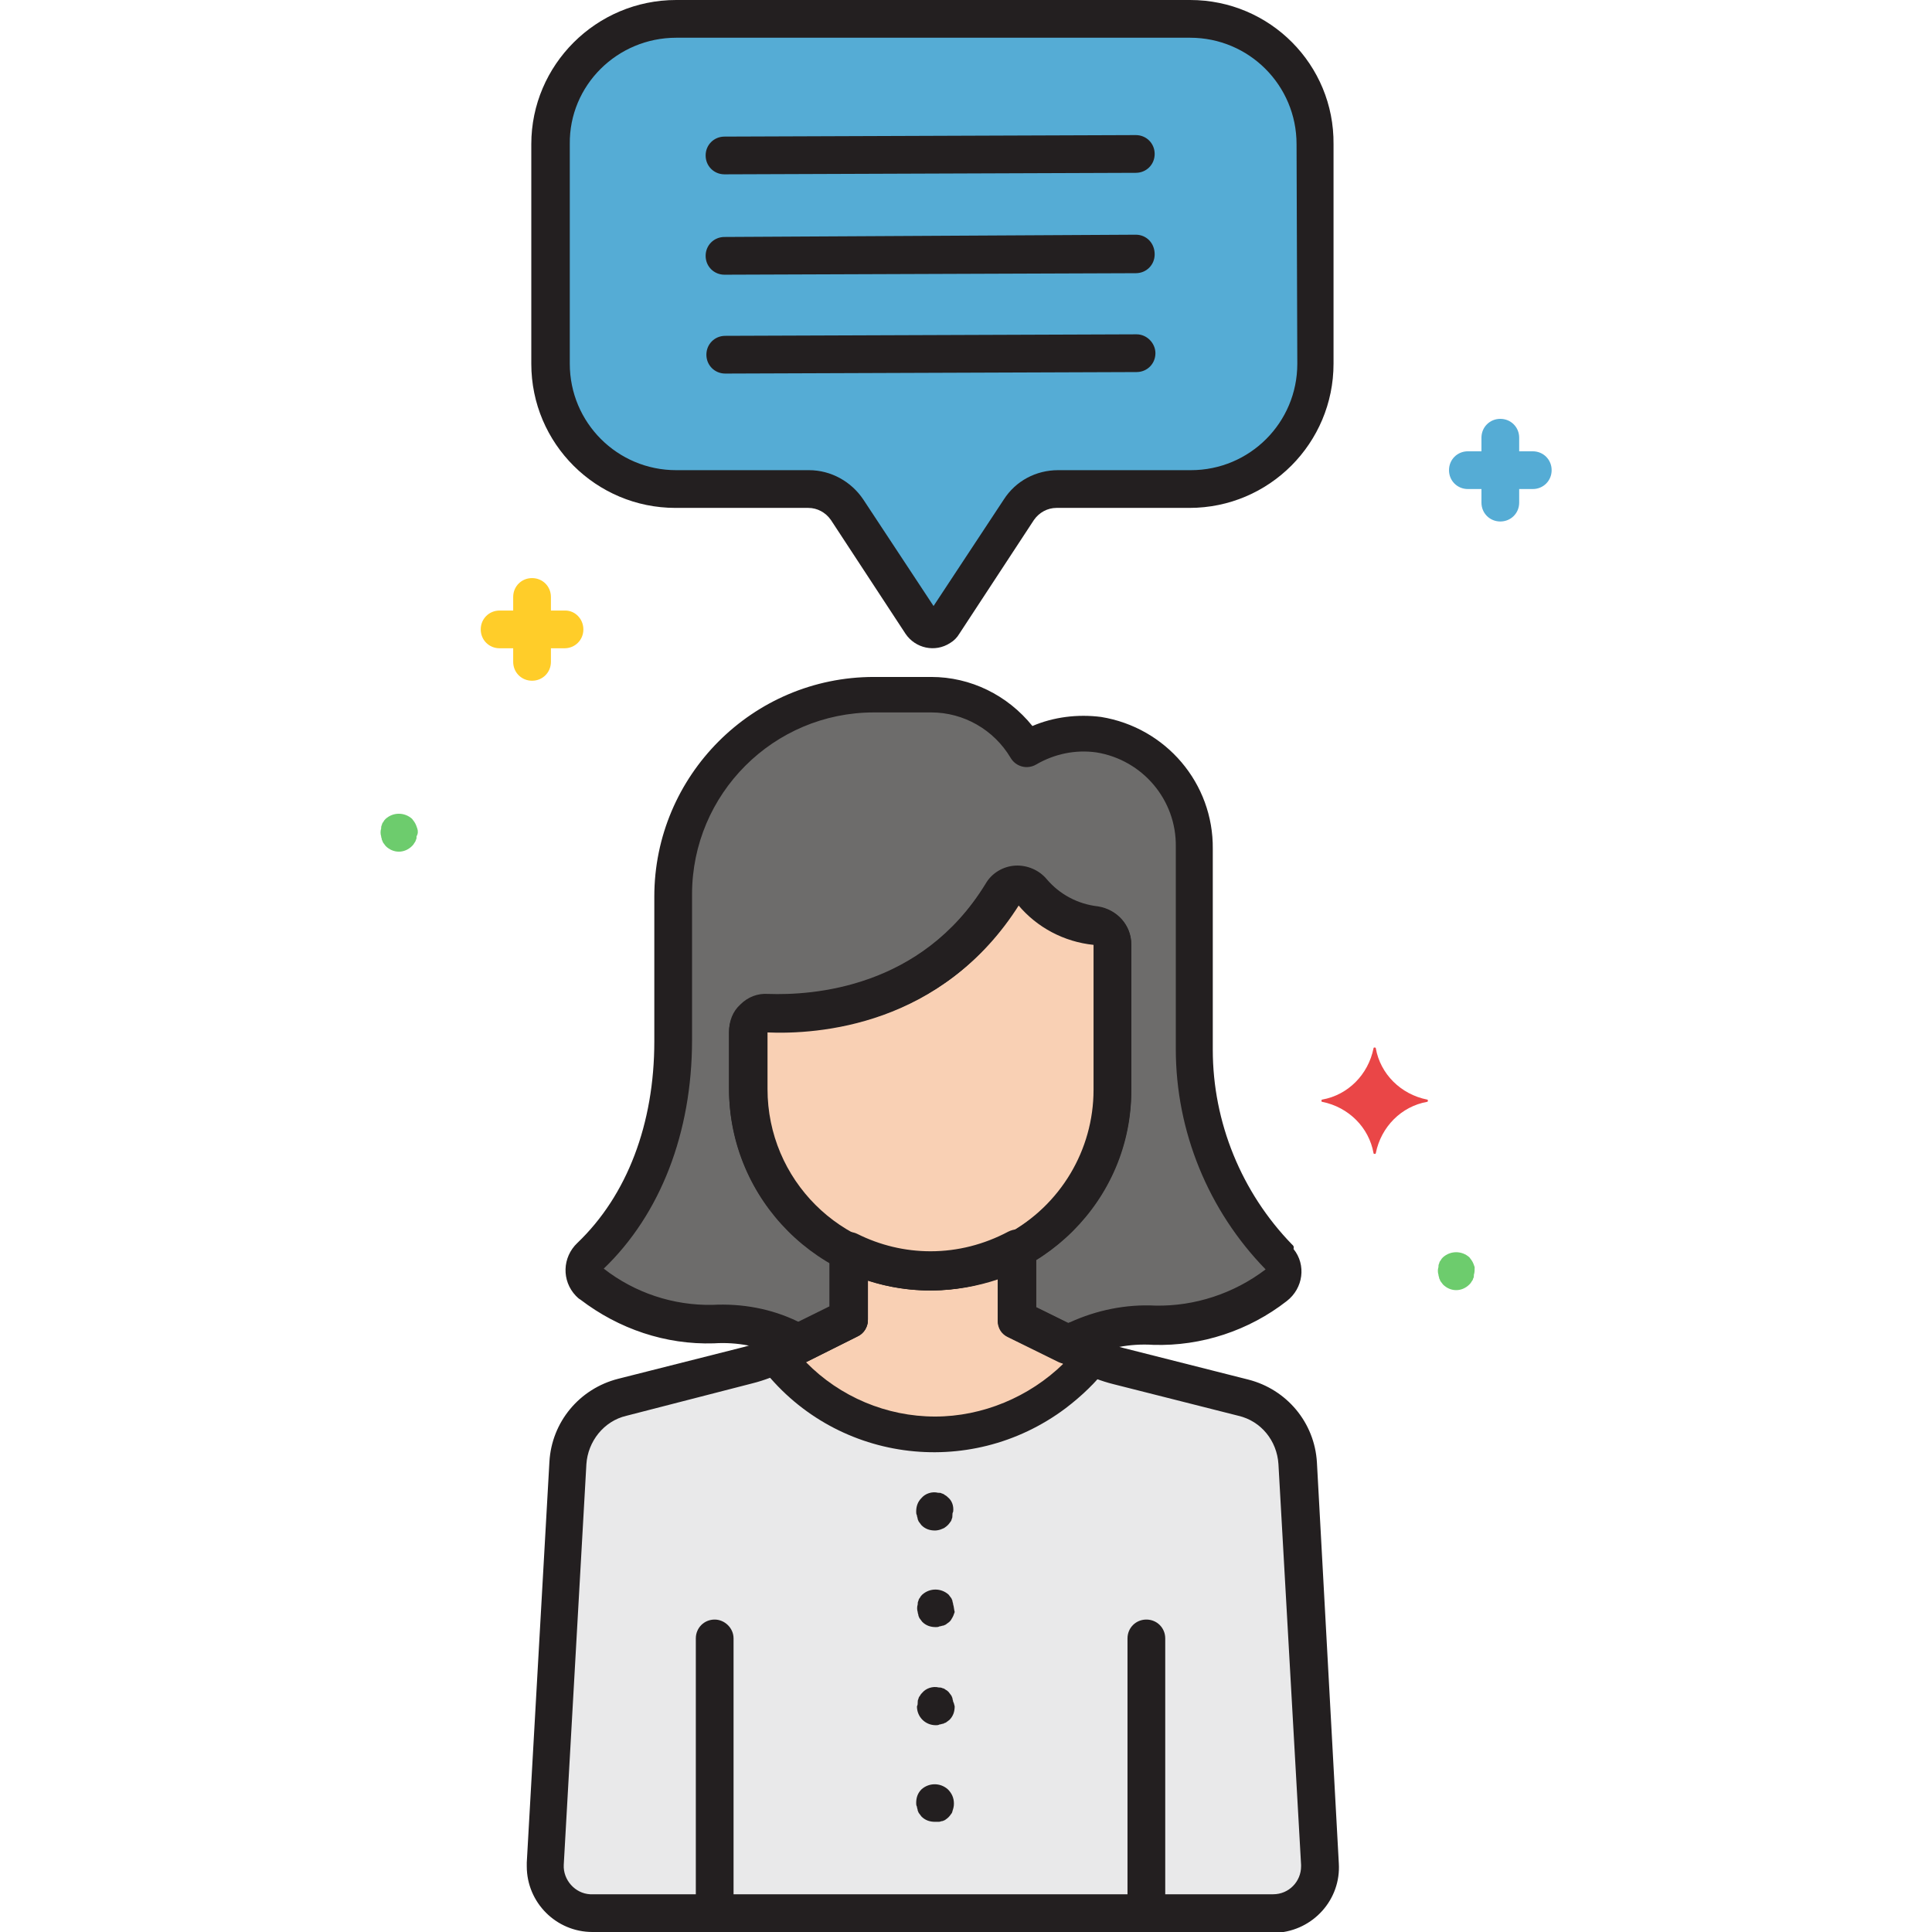
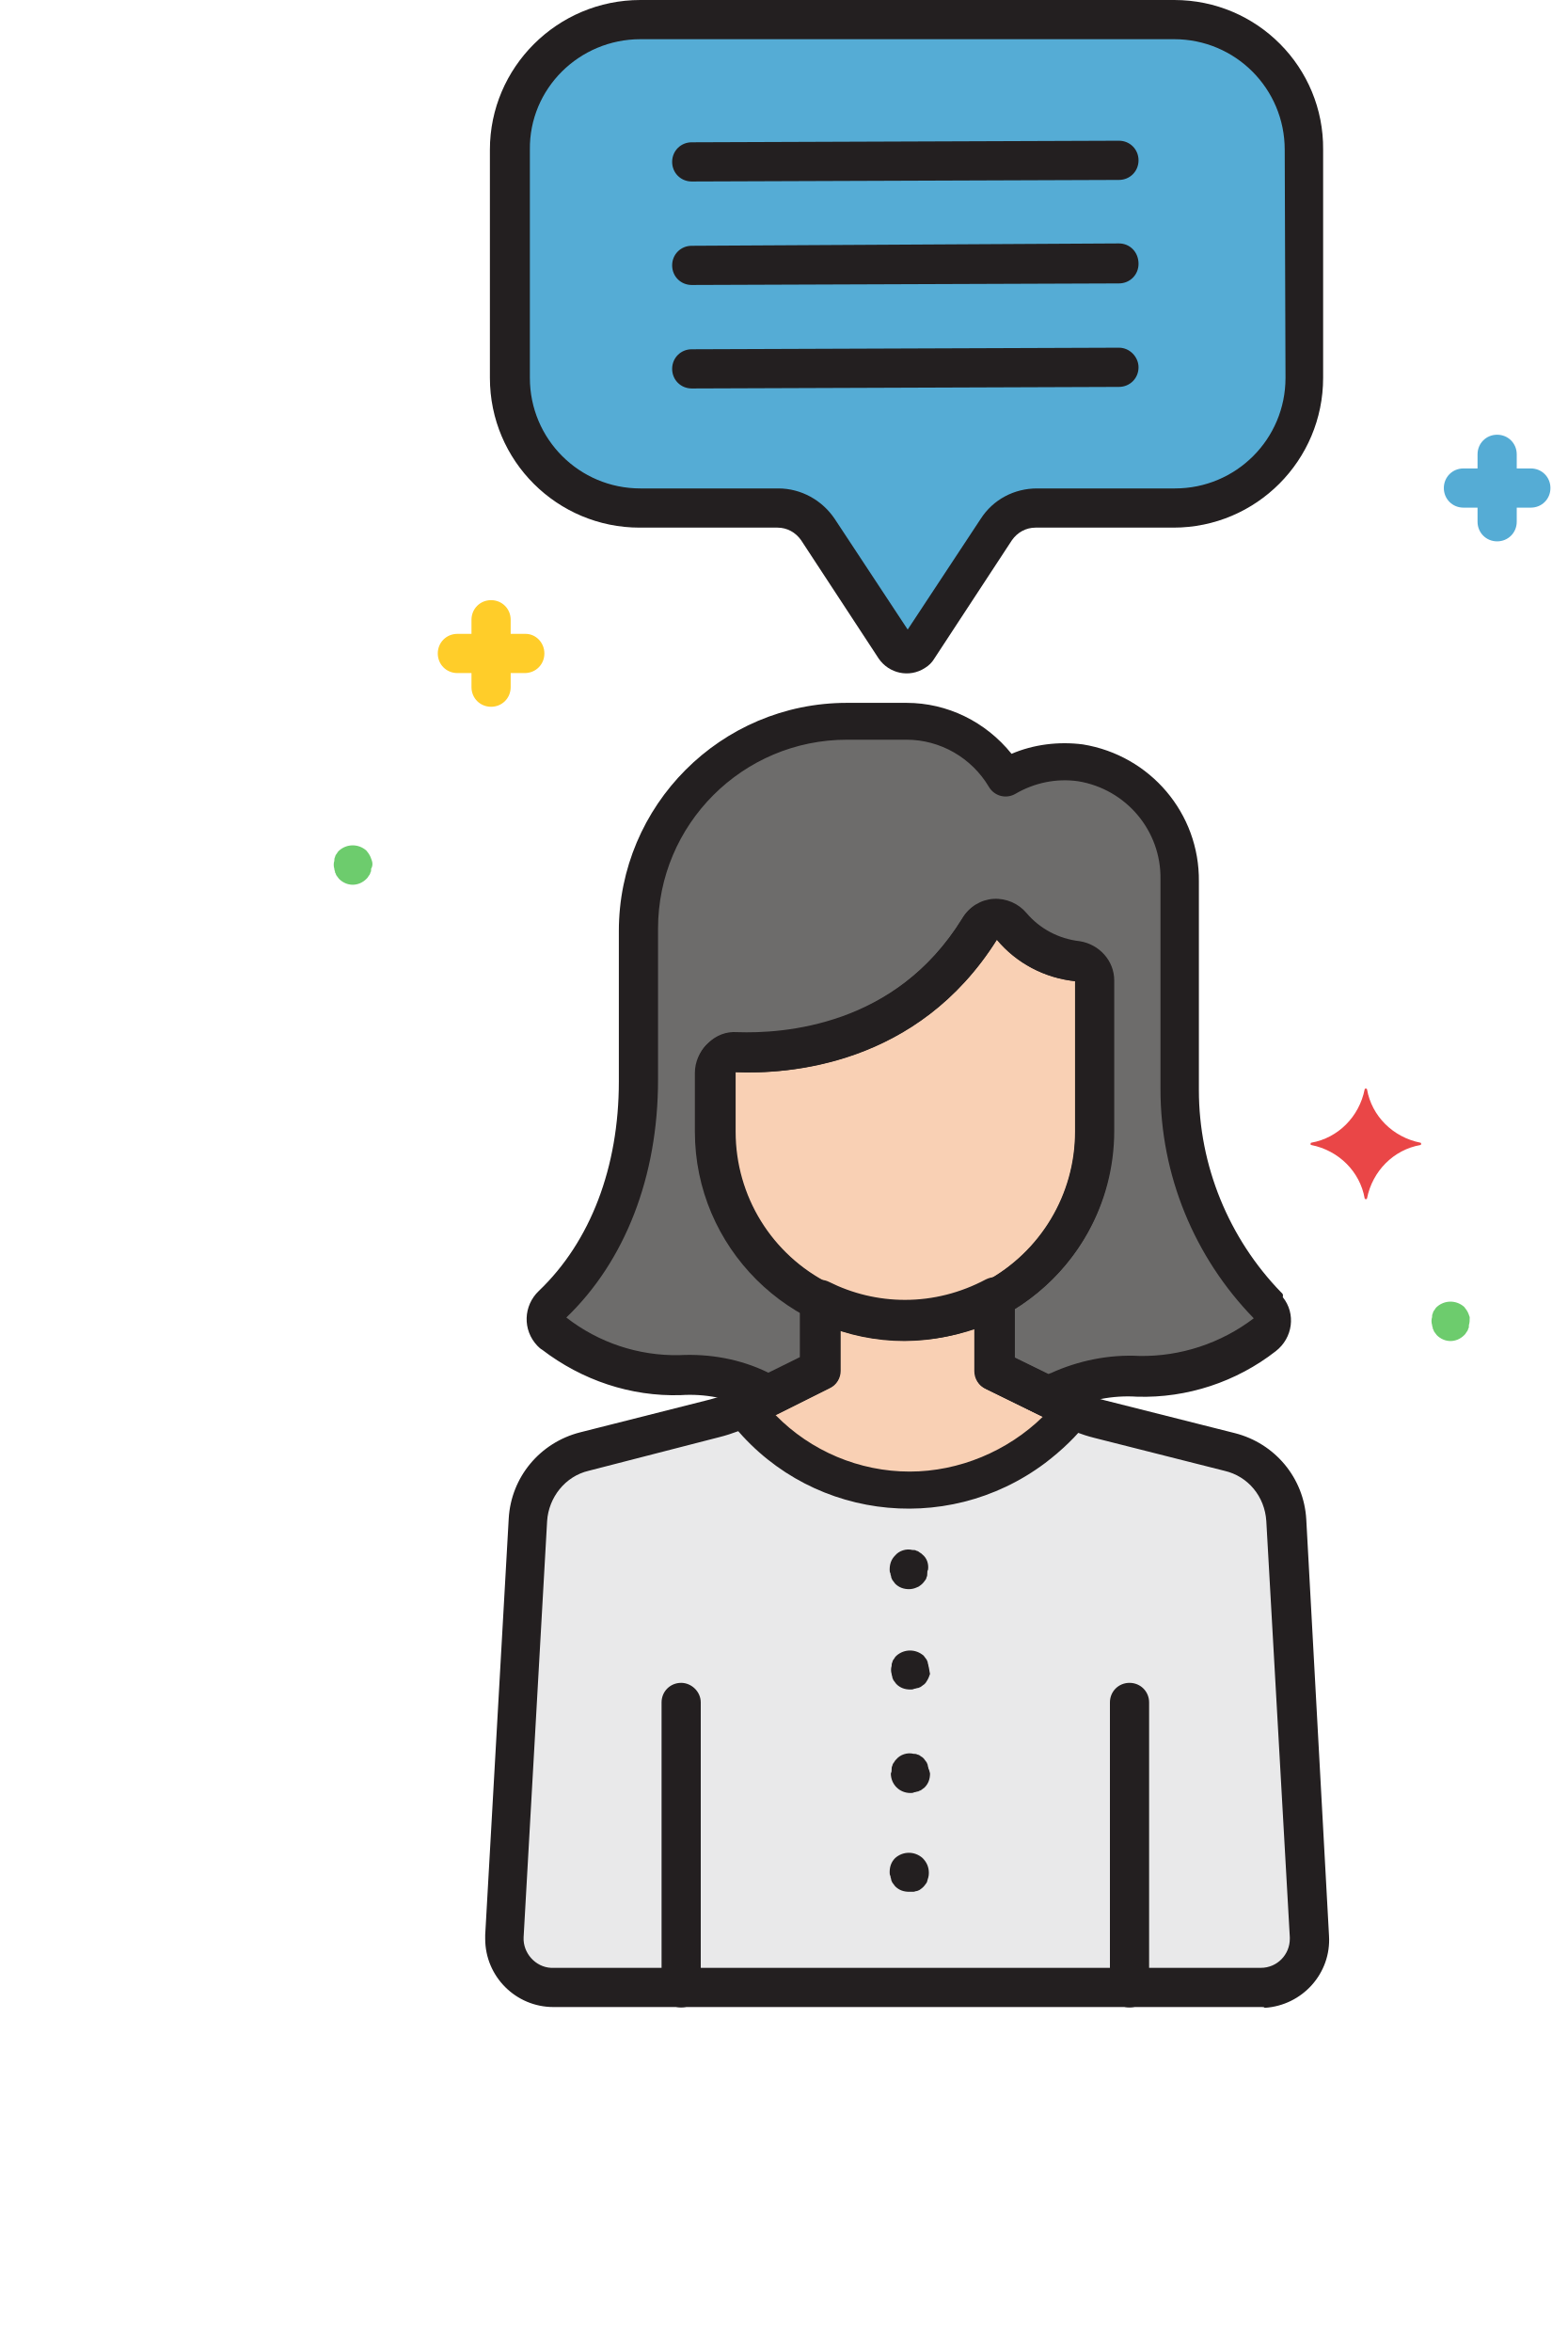
- <svg xmlns="http://www.w3.org/2000/svg" version="1.1" id="Layer_1" x="0px" y="0px" viewBox="0 0 256 256" style="enable-background:new 0 0 256 256;" xml:space="preserve" width="512" height="512">
-   <style type="text/css">
- 	.st0{fill:#F9D0B4;}
- 	.st1{fill:#E9E9EA;}
- 	.st2{fill:#6D6C6B;}
- 	.st3{fill:#55ACD5;}
- 	.st4{fill:#FFCD29;}
- 	.st5{fill:#6DCC6D;}
- 	.st6{fill:#EA4647;}
- 	.st7{fill:#231F20;}
- </style>
-   <g id="Layer_34">
-     <path class="st0" d="M145.3,122.6c-3.3-0.4-6.3-1.9-8.4-4.4c-0.9-1.1-2.5-1.2-3.6-0.3c-0.2,0.2-0.4,0.4-0.5,0.6   c-9.2,15-24.8,16-31,15.8c-1.4-0.1-2.6,1-2.6,2.4c0,0,0,0.1,0,0.1v7.5c0,13.3,10.8,24.1,24.2,24.2l0,0c13.3,0,24.1-10.8,24.2-24.2   v-19.2C147.5,123.8,146.5,122.8,145.3,122.6z" />
-     <path class="st1" d="M175,246.9l-3-53.1c-0.2-4.2-3.1-7.7-7.2-8.7l-16.6-4.2c-1.4-0.4-2.8-0.9-4.1-1.5l-9.3-4.6v-9.3   c-6.9,3.8-15.2,3.9-22.3,0.4v8.9l-9.3,4.6c-1.3,0.6-2.7,1.1-4.1,1.5l-16.6,4.2c-4.1,1-7,4.6-7.2,8.7l-3,53.1   c-0.2,3.4,2.4,6.4,5.9,6.6c0.1,0,0.2,0,0.4,0h90.3c3.4,0,6.2-2.8,6.2-6.2C175,247.2,175,247.1,175,246.9z" />
-     <path class="st0" d="M134.8,174.8v-9.3c-6.9,3.8-15.2,3.9-22.3,0.4v8.9l-9.7,4.8c8.8,11.7,25.3,14,37,5.2c1.9-1.4,3.6-3.1,5.1-5.1   L134.8,174.8z" />
-     <path class="st2" d="M169.4,166.6L169.4,166.6c-7.1-7.4-11.1-17.3-11.2-27.6v-26.6c0.1-7.5-5.3-13.8-12.7-15   c-3.3-0.5-6.7,0.2-9.6,2c-2.7-4.5-7.5-7.2-12.6-7.2h-7.6c-14.7,0-26.6,11.9-26.6,26.6V138c0,10.5-3.3,21.2-10.9,28.5   c-1,0.9-1,2.5-0.1,3.5c0.1,0.1,0.2,0.2,0.3,0.3c4.6,3.6,10.3,5.4,16.1,5.3c3.5-0.2,7,0.5,10.1,2l0.2,0.1c0.4,0.2,0.7,0.3,1.1,0.5   l6.6-3.3v-8.9c-8.2-4.1-13.4-12.5-13.4-21.6v-7.5c0-1.4,1.1-2.5,2.5-2.5c0,0,0.1,0,0.1,0c6.2,0.3,21.8-0.7,31-15.8   c0.7-1.2,2.3-1.6,3.5-0.8c0.2,0.1,0.4,0.3,0.6,0.5c2.1,2.5,5.1,4.1,8.4,4.4c1.3,0.2,2.2,1.2,2.2,2.5v19.2c0,8.9-4.9,17-12.7,21.3   v9.3l6.7,3.3c0.5-0.2,0.9-0.4,1.4-0.6c3.1-1.5,6.6-2.2,10.1-2c5.8,0.1,11.5-1.7,16.1-5.3c1.1-0.8,1.3-2.4,0.5-3.4   C169.5,166.7,169.5,166.6,169.4,166.6z" />
-     <path class="st3" d="M157.7,2.5H89.6C80.4,2.5,73,10,72.9,19.1v29.1c0,9.2,7.5,16.6,16.6,16.6h17.6c2,0,4,1,5.1,2.7l9.9,15.1   c0.5,0.8,1.6,1,2.4,0.5c0.2-0.1,0.4-0.3,0.5-0.5l9.9-15.1c1.1-1.7,3-2.7,5.1-2.7h17.6c9.2,0,16.6-7.5,16.6-16.6V19.1   C174.3,10,166.9,2.5,157.7,2.5z" />
-     <path class="st3" d="M203.1,59.8h-1.8V58c0-1.4-1.1-2.5-2.5-2.5s-2.5,1.1-2.5,2.5v1.8h-1.8c-1.4,0-2.5,1.1-2.5,2.5   c0,1.4,1.1,2.5,2.5,2.5h1.8v1.8c0,1.4,1.1,2.5,2.5,2.5s2.5-1.1,2.5-2.5v-1.8h1.8c1.4,0,2.5-1.1,2.5-2.5S204.5,59.8,203.1,59.8z" />
-     <path class="st4" d="M74.9,80.9H73v-1.8c0-1.4-1.1-2.5-2.5-2.5S68,77.7,68,79.1v1.8h-1.8c-1.4,0-2.5,1.1-2.5,2.5s1.1,2.5,2.5,2.5   H68v1.8c0,1.4,1.1,2.5,2.5,2.5s2.5-1.1,2.5-2.5v-1.8h1.8c1.4,0,2.5-1.1,2.5-2.5S76.2,80.9,74.9,80.9z" />
-     <path class="st5" d="M195.4,167.9c-0.1-0.3-0.2-0.6-0.4-0.9c-0.1-0.1-0.2-0.3-0.3-0.4c-1-0.9-2.5-0.9-3.5,0   c-0.1,0.1-0.2,0.2-0.3,0.4c-0.1,0.1-0.2,0.3-0.2,0.4c-0.1,0.2-0.1,0.3-0.1,0.5c-0.1,0.3-0.1,0.7,0,1c0,0.2,0.1,0.3,0.1,0.5   c0.1,0.1,0.1,0.3,0.2,0.4c0.1,0.1,0.2,0.3,0.3,0.4c1,1,2.5,1,3.5,0c0,0,0,0,0,0c0.1-0.1,0.2-0.2,0.3-0.4c0.1-0.1,0.2-0.3,0.2-0.4   c0.1-0.1,0.1-0.3,0.1-0.5C195.4,168.6,195.4,168.3,195.4,167.9z" />
-     <path class="st5" d="M55.3,109.8c-0.1-0.3-0.2-0.6-0.4-0.9c-0.1-0.1-0.2-0.3-0.3-0.4c-1-0.9-2.5-0.9-3.5,0   c-0.1,0.1-0.2,0.2-0.3,0.4c-0.1,0.1-0.2,0.3-0.2,0.4c-0.1,0.2-0.1,0.3-0.1,0.5c-0.1,0.3-0.1,0.7,0,1c0,0.2,0.1,0.3,0.1,0.5   c0.1,0.1,0.1,0.3,0.2,0.4c0.1,0.1,0.2,0.3,0.3,0.4c1,1,2.5,1,3.5,0c0,0,0,0,0,0c0.1-0.1,0.2-0.2,0.3-0.4c0.1-0.1,0.2-0.3,0.2-0.4   c0.1-0.1,0.1-0.3,0.1-0.5C55.4,110.5,55.4,110.1,55.3,109.8z" />
-     <path class="st6" d="M189.1,145.7c-3.5-0.7-6.2-3.4-6.8-6.8c0-0.1-0.1-0.1-0.2-0.1c-0.1,0-0.1,0.1-0.1,0.1   c-0.7,3.5-3.4,6.2-6.8,6.8c-0.1,0-0.1,0.1-0.1,0.2c0,0.1,0.1,0.1,0.1,0.1c3.5,0.7,6.2,3.4,6.8,6.8c0,0.1,0.1,0.1,0.2,0.1   c0.1,0,0.1-0.1,0.1-0.1c0.7-3.5,3.4-6.2,6.8-6.8c0.1,0,0.1-0.1,0.1-0.2C189.2,145.8,189.2,145.7,189.1,145.7z" />
-     <path class="st7" d="M125.6,198.4c-0.1-0.1-0.2-0.2-0.4-0.3c-0.1-0.1-0.3-0.2-0.4-0.2c-0.1-0.1-0.3-0.1-0.5-0.1   c-0.8-0.2-1.7,0.1-2.2,0.7c-0.5,0.5-0.7,1.1-0.7,1.8c0,0.2,0,0.3,0.1,0.5c0,0.2,0.1,0.3,0.1,0.5c0.1,0.2,0.1,0.3,0.2,0.4   c0.1,0.1,0.2,0.3,0.3,0.4c0.5,0.5,1.1,0.7,1.8,0.7c0.3,0,0.7-0.1,0.9-0.2c0.2-0.1,0.3-0.1,0.4-0.2c0.3-0.2,0.5-0.4,0.7-0.7   c0.1-0.1,0.2-0.3,0.2-0.4c0.1-0.2,0.1-0.3,0.1-0.5c0-0.2,0-0.3,0.1-0.5C126.4,199.5,126.1,198.8,125.6,198.4z" />
-     <path class="st7" d="M126.3,212.6c0-0.2-0.1-0.3-0.1-0.5c-0.1-0.2-0.1-0.3-0.2-0.4c-0.1-0.1-0.2-0.3-0.3-0.4c-1-0.9-2.5-0.9-3.5,0   c-0.1,0.1-0.2,0.2-0.3,0.4c-0.1,0.1-0.2,0.3-0.2,0.4c-0.1,0.2-0.1,0.3-0.1,0.5c-0.1,0.3-0.1,0.7,0,1c0,0.2,0.1,0.3,0.1,0.5   c0.1,0.2,0.1,0.3,0.2,0.4c0.1,0.1,0.2,0.3,0.3,0.4c0.5,0.5,1.1,0.7,1.8,0.7c0.2,0,0.3,0,0.5-0.1c0.2,0,0.3-0.1,0.5-0.1   c0.2-0.1,0.3-0.1,0.4-0.2c0.1-0.1,0.3-0.2,0.4-0.3c0.1-0.1,0.2-0.2,0.3-0.4c0.2-0.3,0.3-0.6,0.4-0.9   C126.4,213.2,126.4,212.9,126.3,212.6L126.3,212.6z" />
-     <path class="st7" d="M126.3,225.5c0-0.2-0.1-0.3-0.1-0.5c-0.1-0.2-0.1-0.3-0.2-0.4c-0.1-0.1-0.2-0.3-0.3-0.4   c-0.1-0.1-0.2-0.2-0.4-0.3c-0.1-0.1-0.3-0.2-0.4-0.2c-0.2-0.1-0.3-0.1-0.5-0.1c-0.8-0.2-1.7,0.1-2.2,0.7c-0.1,0.1-0.2,0.2-0.3,0.4   c-0.1,0.1-0.2,0.3-0.2,0.4c-0.1,0.2-0.1,0.3-0.1,0.5c0,0.2,0,0.3-0.1,0.5c0,1.4,1.1,2.5,2.5,2.5c0.2,0,0.3,0,0.5-0.1   c0.2,0,0.3-0.1,0.5-0.1c0.1-0.1,0.3-0.1,0.4-0.2c0.1-0.1,0.3-0.2,0.4-0.3c0.5-0.5,0.7-1.1,0.7-1.8   C126.4,225.8,126.4,225.6,126.3,225.5z" />
-     <path class="st7" d="M125.6,237.1c-1-0.9-2.5-0.9-3.5,0c-0.5,0.5-0.7,1.1-0.7,1.8c0,0.2,0,0.3,0.1,0.5c0,0.2,0.1,0.3,0.1,0.5   c0.1,0.2,0.1,0.3,0.2,0.4c0.1,0.1,0.2,0.3,0.3,0.4c0.5,0.5,1.1,0.7,1.8,0.7c0.2,0,0.3,0,0.5,0c0.2,0,0.3-0.1,0.5-0.1   c0.2-0.1,0.3-0.1,0.4-0.2c0.3-0.2,0.5-0.4,0.7-0.7c0.1-0.1,0.2-0.3,0.2-0.4c0.1-0.3,0.2-0.6,0.2-1   C126.4,238.2,126.1,237.6,125.6,237.1z" />
-     <path class="st7" d="M123.3,171c-14.7,0-26.7-12-26.7-26.7v-7.5c0-1.4,0.6-2.7,1.5-3.6c1-1,2.3-1.5,3.7-1.4   c5.8,0.2,20.2-0.7,28.8-14.6c0.8-1.4,2.3-2.3,3.9-2.4c1.6-0.1,3.2,0.5,4.2,1.8c1.7,2,4.2,3.3,6.8,3.6c2.5,0.3,4.4,2.4,4.4,5v19.2   C150,159,138,170.9,123.3,171z M101.7,136.7l0,7.6c0,12,9.7,21.7,21.7,21.7c12,0,21.7-9.7,21.7-21.7v-19.2c-3.9-0.4-7.5-2.3-10-5.3   C125,135.9,108.3,137,101.7,136.7z" />
-     <path class="st7" d="M151.9,256c-1.4,0-2.5-1.1-2.5-2.5v-36.4c0-1.4,1.1-2.5,2.5-2.5s2.5,1.1,2.5,2.5v36.4   C154.4,254.9,153.3,256,151.9,256z" />
-     <path class="st7" d="M94.7,214.6c-1.4,0-2.5,1.1-2.5,2.5v36.4c0,1.4,1.1,2.5,2.5,2.5s2.5-1.1,2.5-2.5v-36.4   C97.2,215.7,96,214.6,94.7,214.6z" />
-     <path class="st7" d="M168.8,256H78.5c-4.8,0-8.7-3.9-8.7-8.7c0-0.2,0-0.3,0-0.5l3-53.1c0.3-5.3,4-9.7,9.1-11l16.6-4.2   c1.2-0.3,2.4-0.8,3.6-1.3l7.9-3.9v-7.4c0-1.4,1.1-2.5,2.5-2.5c0.4,0,0.8,0.1,1.1,0.3c3,1.5,6.3,2.3,9.7,2.3c3.6,0,7.1-0.9,10.3-2.6   c1.2-0.7,2.7-0.2,3.4,1c0.2,0.4,0.3,0.8,0.3,1.2v7.8l7.9,3.9c1.2,0.6,2.4,1,3.6,1.3l16.6,4.2c5.1,1.3,8.8,5.7,9.1,11l2.9,53.1l0,0   c0.3,4.8-3.4,8.9-8.2,9.2C169.1,256,169,256,168.8,256z M115,169.6v5.2c0,1-0.5,1.8-1.4,2.2l-9.3,4.6c-1.5,0.7-3,1.3-4.6,1.7   L83,187.6c-3,0.7-5.1,3.4-5.3,6.4l-3,53.1c-0.1,2,1.5,3.8,3.5,3.9c0.1,0,0.1,0,0.2,0h90.3c2.1,0,3.7-1.7,3.7-3.7c0-0.1,0-0.1,0-0.2   l-3-53.1c-0.2-3.1-2.3-5.7-5.3-6.4l-16.6-4.2c-1.6-0.4-3.1-1-4.6-1.7l-9.3-4.6c-0.9-0.4-1.4-1.3-1.4-2.2v-5.5   C126.7,171.4,120.6,171.5,115,169.6L115,169.6z" />
-     <path class="st7" d="M157.7,0H89.6C79,0,70.4,8.6,70.4,19.1v29.1c0,10.6,8.6,19.1,19.1,19.1h17.6c1.2,0,2.3,0.6,3,1.6l9.9,15.1   c1.3,1.9,3.9,2.5,5.9,1.2c0.5-0.3,0.9-0.7,1.2-1.2l9.9-15.1c0.7-1,1.8-1.6,3-1.6h17.6c10.6,0,19.1-8.6,19.1-19.1V19.1   C176.8,8.6,168.3,0,157.7,0z M171.9,48.2c0,7.8-6.3,14.1-14.1,14.1h-17.6c-2.9,0-5.6,1.4-7.2,3.9l-9.3,14.1l-9.3-14.1   c-1.6-2.4-4.3-3.9-7.2-3.9H89.6c-7.8,0-14.1-6.3-14.1-14.1V19.1C75.4,11.3,81.8,5,89.6,5h68.1c7.8,0,14.1,6.3,14.1,14.1L171.9,48.2   z" />
-     <path class="st7" d="M150.5,17.9L150.5,17.9L96,18.1c-1.4,0-2.5,1.1-2.5,2.5s1.1,2.5,2.5,2.5h0l54.5-0.2c1.4,0,2.5-1.1,2.5-2.5   C153,19,151.9,17.9,150.5,17.9z" />
-     <path class="st7" d="M150.5,31.1L150.5,31.1L96,31.4c-1.4,0-2.5,1.1-2.5,2.5s1.1,2.5,2.5,2.5h0l54.5-0.2c1.4,0,2.5-1.1,2.5-2.5   C153,32.2,151.9,31.1,150.5,31.1z" />
-     <path class="st7" d="M150.6,44.3L150.6,44.3l-54.5,0.2c-1.4,0-2.5,1.1-2.5,2.5s1.1,2.5,2.5,2.5h0l54.5-0.2c1.4,0,2.5-1.1,2.5-2.5   C153.1,45.5,152,44.3,150.6,44.3L150.6,44.3z" />
-     <path class="st7" d="M171.2,164.9c-6.7-6.9-10.5-16.2-10.5-25.8v-26.6c0.1-8.7-6.2-16.1-14.8-17.5c-3.1-0.4-6.3,0-9.1,1.2   c-3.3-4.1-8.2-6.5-13.4-6.5h-7.6c-16.1,0-29.1,13.1-29.1,29.1V138c0,10.9-3.6,20.4-10.2,26.7c-2,1.9-2.1,5-0.2,7   c0.2,0.2,0.4,0.4,0.6,0.5c5.1,3.9,11.3,6,17.7,5.8c3.1-0.2,6.1,0.4,8.9,1.7l0.2,0.1c0.3,0.1,0.5,0.2,0.8,0.4l0.4,0.2   c0.7,0.3,1.5,0.3,2.1,0l6.6-3.3c0.9-0.4,1.4-1.3,1.4-2.2v-8.9c0-0.9-0.5-1.8-1.4-2.2c-7.4-3.7-12-11.2-12-19.4l0-7.6   c6.7,0.3,23.3-0.8,33.3-16.9c2.5,3,6.1,4.9,10,5.3v19.2c0,8-4.4,15.3-11.4,19.1c-0.8,0.4-1.3,1.3-1.3,2.2v9.3c0,1,0.5,1.8,1.4,2.2   l6.7,3.3c0.7,0.3,1.4,0.3,2.1,0l0.3-0.1c0.4-0.2,0.8-0.4,1.2-0.5c2.8-1.3,5.8-1.9,8.9-1.7c6.4,0.2,12.7-1.9,17.7-5.8   c2.2-1.7,2.6-4.8,0.9-6.9C171.5,165.1,171.3,165,171.2,164.9L171.2,164.9z M153.1,173c-3.9-0.2-7.8,0.6-11.3,2.2   c-0.1,0-0.2,0.1-0.3,0.1l-4.3-2.1V167c7.9-4.9,12.7-13.4,12.7-22.7v-19.2c0-2.5-1.9-4.6-4.4-5c-2.7-0.3-5.1-1.6-6.8-3.6   c-1-1.2-2.6-1.9-4.2-1.8c-1.6,0.1-3.1,1-3.9,2.4c-8.5,13.9-23,14.8-28.8,14.6c-1.4-0.1-2.7,0.4-3.7,1.4c-1,0.9-1.5,2.2-1.5,3.6v7.5   c0,9.5,5.1,18.4,13.4,23.1v5.9l-4.1,2l-0.2-0.1c-3.5-1.7-7.4-2.4-11.3-2.2c-5.2,0.1-10.3-1.6-14.4-4.8c7.5-7.2,11.7-18,11.7-30.3   v-19.3c0-13.3,10.8-24.1,24.1-24.1h7.6c4.3,0,8.3,2.3,10.5,6c0.7,1.2,2.2,1.6,3.4,0.9c0,0,0,0,0,0c2.4-1.4,5.2-2,8-1.6   c6.1,1,10.6,6.3,10.5,12.5V139c0,10.9,4.3,21.4,11.9,29.2C163.5,171.4,158.3,173.1,153.1,173L153.1,173z" />
-     <path class="st7" d="M147.3,179.2c-0.2-0.7-0.7-1.3-1.3-1.7l-8.7-4.3v-7.8c0-1.4-1.1-2.5-2.5-2.5c-0.4,0-0.8,0.1-1.2,0.3   c-3.2,1.7-6.7,2.6-10.3,2.6c-3.4,0-6.7-0.8-9.7-2.3c-1.2-0.6-2.7-0.1-3.4,1.1c-0.2,0.3-0.3,0.7-0.3,1.1v7.4l-8.3,4.1   c-1.2,0.6-1.7,2.1-1.1,3.3c0.1,0.1,0.2,0.3,0.2,0.4c9.6,12.8,27.7,15.3,40.5,5.7c2.1-1.6,4-3.4,5.6-5.5   C147.3,180.7,147.4,180,147.3,179.2z M123.9,187.7c-6.4,0-12.6-2.6-17.1-7.2l6.8-3.4c0.9-0.4,1.4-1.3,1.4-2.2v-5.2   c5.6,1.8,11.7,1.7,17.3-0.2v5.5c0,1,0.5,1.8,1.4,2.2l7.2,3.5C136.4,185.1,130.2,187.7,123.9,187.7z" />
-   </g>
+ <svg xmlns="http://www.w3.org/2000/svg" width="4" height="6" viewBox="0 0 4 6" fill="none">
+   <path d="M2.75 2.454C2.684 2.446 2.624 2.416 2.582 2.366C2.564 2.344 2.532 2.342 2.51 2.36C2.506 2.364 2.502 2.368 2.5 2.372C2.316 2.672 2.004 2.692 1.88 2.688C1.852 2.686 1.828 2.708 1.828 2.736V2.738V2.888C1.828 3.154 2.044 3.37 2.312 3.372C2.578 3.372 2.794 3.156 2.796 2.888V2.504C2.794 2.478 2.774 2.458 2.75 2.454Z" fill="#F9D0B4" />
+   <path d="M3.344 4.937L3.284 3.875C3.28 3.791 3.221 3.721 3.139 3.701L2.807 3.617C2.779 3.609 2.751 3.599 2.725 3.587L2.539 3.495V3.309C2.401 3.385 2.235 3.387 2.093 3.317V3.495L1.907 3.587C1.881 3.599 1.853 3.609 1.825 3.617L1.493 3.701C1.411 3.721 1.353 3.793 1.349 3.875L1.289 4.937C1.285 5.005 1.337 5.065 1.407 5.069C1.409 5.069 1.411 5.069 1.415 5.069H3.221C3.29 5.069 3.346 5.013 3.346 4.945C3.344 4.943 3.344 4.941 3.344 4.937Z" fill="#E9E9EA" />
+   <path d="M2.539 3.495V3.309C2.401 3.385 2.234 3.387 2.092 3.317V3.495L1.898 3.591C2.074 3.825 2.405 3.871 2.639 3.695C2.677 3.667 2.711 3.633 2.741 3.593L2.539 3.495Z" fill="#F9D0B4" />
+   <path d="M3.23 3.332C3.088 3.184 3.008 2.986 3.006 2.78V2.248C3.008 2.098 2.9 1.972 2.752 1.948C2.686 1.938 2.618 1.952 2.56 1.988C2.506 1.898 2.41 1.844 2.308 1.844H2.156C1.862 1.844 1.624 2.082 1.624 2.376V2.76C1.624 2.97 1.558 3.184 1.406 3.33C1.386 3.348 1.386 3.38 1.404 3.4C1.406 3.402 1.408 3.404 1.41 3.406C1.502 3.478 1.616 3.514 1.732 3.512C1.802 3.508 1.872 3.522 1.934 3.552L1.938 3.554C1.946 3.558 1.952 3.56 1.96 3.564L2.092 3.498V3.32C1.928 3.238 1.824 3.07 1.824 2.888V2.738C1.824 2.71 1.846 2.688 1.874 2.688H1.876C2 2.694 2.312 2.674 2.496 2.372C2.51 2.348 2.542 2.34 2.566 2.356C2.57 2.358 2.574 2.362 2.578 2.366C2.62 2.416 2.68 2.448 2.746 2.454C2.772 2.458 2.79 2.478 2.79 2.504V2.888C2.79 3.066 2.692 3.228 2.536 3.314V3.5L2.67 3.566C2.68 3.562 2.688 3.558 2.698 3.554C2.76 3.524 2.83 3.51 2.9 3.514C3.016 3.516 3.13 3.48 3.222 3.408C3.244 3.392 3.248 3.36 3.232 3.34C3.232 3.334 3.232 3.332 3.23 3.332Z" fill="#6D6C6B" />
+   <path d="M2.997 0.051H1.635C1.451 0.051 1.303 0.201 1.301 0.383V0.965C1.301 1.149 1.451 1.297 1.633 1.297H1.985C2.025 1.297 2.065 1.317 2.087 1.351L2.285 1.653C2.295 1.669 2.317 1.673 2.333 1.663C2.337 1.661 2.341 1.657 2.343 1.653L2.541 1.351C2.563 1.317 2.601 1.297 2.643 1.297H2.995C3.179 1.297 3.327 1.147 3.327 0.965V0.383C3.329 0.201 3.181 0.051 2.997 0.051Z" fill="#55ACD5" />
+   <path d="M3.906 1.195H3.87V1.159C3.87 1.131 3.848 1.109 3.82 1.109C3.792 1.109 3.77 1.131 3.77 1.159V1.195H3.734C3.706 1.195 3.684 1.217 3.684 1.245C3.684 1.273 3.706 1.295 3.734 1.295H3.77V1.331C3.77 1.359 3.792 1.381 3.82 1.381C3.848 1.381 3.87 1.359 3.87 1.331V1.295H3.906C3.934 1.295 3.956 1.273 3.956 1.245C3.956 1.217 3.934 1.195 3.906 1.195Z" fill="#55ACD5" />
+   <path d="M1.341 1.617H1.303V1.581C1.303 1.553 1.281 1.531 1.253 1.531C1.225 1.531 1.203 1.553 1.203 1.581V1.617H1.167C1.139 1.617 1.117 1.639 1.117 1.667C1.117 1.695 1.139 1.717 1.167 1.717H1.203V1.753C1.203 1.781 1.225 1.803 1.253 1.803C1.281 1.803 1.303 1.781 1.303 1.753V1.717H1.339C1.367 1.717 1.389 1.695 1.389 1.667C1.389 1.639 1.367 1.617 1.341 1.617Z" fill="#FFCD29" />
+   <path d="M3.75 3.36C3.748 3.354 3.746 3.348 3.742 3.342C3.74 3.34 3.738 3.336 3.736 3.334C3.716 3.316 3.686 3.316 3.666 3.334C3.664 3.336 3.662 3.338 3.66 3.342C3.658 3.344 3.656 3.348 3.656 3.35C3.654 3.354 3.654 3.356 3.654 3.36C3.652 3.366 3.652 3.374 3.654 3.38C3.654 3.384 3.656 3.386 3.656 3.39C3.658 3.392 3.658 3.396 3.66 3.398C3.662 3.4 3.664 3.404 3.666 3.406C3.686 3.426 3.716 3.426 3.736 3.406C3.738 3.404 3.74 3.402 3.742 3.398C3.744 3.396 3.746 3.392 3.746 3.39C3.748 3.388 3.748 3.384 3.748 3.38C3.75 3.374 3.75 3.368 3.75 3.36Z" fill="#6DCC6D" />
+   <path d="M0.949 2.196C0.947 2.19 0.945 2.184 0.941 2.178C0.939 2.176 0.937 2.172 0.935 2.17C0.915 2.152 0.885 2.152 0.865 2.17C0.863 2.172 0.861 2.174 0.859 2.178C0.857 2.18 0.855 2.184 0.855 2.186C0.853 2.19 0.853 2.192 0.853 2.196C0.851 2.202 0.851 2.21 0.853 2.216C0.853 2.22 0.855 2.222 0.855 2.226C0.857 2.228 0.857 2.232 0.859 2.234C0.861 2.236 0.863 2.24 0.865 2.242C0.885 2.262 0.915 2.262 0.935 2.242C0.937 2.24 0.939 2.238 0.941 2.234C0.943 2.232 0.945 2.228 0.945 2.226C0.947 2.224 0.947 2.22 0.947 2.216C0.951 2.21 0.951 2.202 0.949 2.196Z" fill="#6DCC6D" />
+   <path d="M3.624 2.915C3.554 2.901 3.5 2.847 3.488 2.779C3.488 2.777 3.486 2.777 3.484 2.777C3.482 2.777 3.482 2.779 3.482 2.779C3.468 2.849 3.414 2.903 3.346 2.915C3.344 2.915 3.344 2.917 3.344 2.919C3.344 2.921 3.346 2.921 3.346 2.921C3.416 2.935 3.47 2.989 3.482 3.057C3.482 3.059 3.484 3.059 3.486 3.059C3.488 3.059 3.488 3.057 3.488 3.057C3.502 2.987 3.556 2.933 3.624 2.921C3.626 2.921 3.626 2.919 3.626 2.917C3.626 2.917 3.626 2.915 3.624 2.915Z" fill="#EA4647" />
+   <path d="M2.354 3.966C2.352 3.964 2.35 3.962 2.346 3.96C2.344 3.958 2.34 3.956 2.338 3.956C2.336 3.954 2.332 3.954 2.328 3.954C2.312 3.95 2.294 3.956 2.284 3.968C2.274 3.978 2.27 3.99 2.27 4.004C2.27 4.008 2.27 4.01 2.272 4.014C2.272 4.018 2.274 4.02 2.274 4.024C2.276 4.028 2.276 4.03 2.278 4.032C2.28 4.034 2.282 4.038 2.284 4.04C2.294 4.05 2.306 4.054 2.32 4.054C2.326 4.054 2.334 4.052 2.338 4.05C2.342 4.048 2.344 4.048 2.346 4.046C2.352 4.042 2.356 4.038 2.36 4.032C2.362 4.03 2.364 4.026 2.364 4.024C2.366 4.02 2.366 4.018 2.366 4.014C2.366 4.01 2.366 4.008 2.368 4.004C2.37 3.988 2.364 3.974 2.354 3.966Z" fill="#231F20" />
+   <path d="M2.369 4.25C2.369 4.246 2.367 4.244 2.367 4.24C2.365 4.236 2.365 4.234 2.363 4.232C2.361 4.23 2.359 4.226 2.357 4.224C2.337 4.206 2.307 4.206 2.287 4.224C2.285 4.226 2.283 4.228 2.281 4.232C2.279 4.234 2.277 4.238 2.277 4.24C2.275 4.244 2.275 4.246 2.275 4.25C2.273 4.256 2.273 4.264 2.275 4.27C2.275 4.274 2.277 4.276 2.277 4.28C2.279 4.284 2.279 4.286 2.281 4.288C2.283 4.29 2.285 4.294 2.287 4.296C2.297 4.306 2.309 4.31 2.323 4.31C2.327 4.31 2.329 4.31 2.333 4.308C2.337 4.308 2.339 4.306 2.343 4.306C2.347 4.304 2.349 4.304 2.351 4.302C2.353 4.3 2.357 4.298 2.359 4.296C2.361 4.294 2.363 4.292 2.365 4.288C2.369 4.282 2.371 4.276 2.373 4.27C2.371 4.262 2.371 4.256 2.369 4.25Z" fill="#231F20" />
+   <path d="M2.369 4.512C2.369 4.508 2.367 4.506 2.367 4.502C2.365 4.498 2.365 4.496 2.363 4.494C2.361 4.492 2.359 4.488 2.357 4.486C2.355 4.484 2.353 4.482 2.349 4.48C2.347 4.478 2.343 4.476 2.341 4.476C2.337 4.474 2.335 4.474 2.331 4.474C2.315 4.47 2.297 4.476 2.287 4.488C2.285 4.49 2.283 4.492 2.281 4.496C2.279 4.498 2.277 4.502 2.277 4.504C2.275 4.508 2.275 4.51 2.275 4.514C2.275 4.518 2.275 4.52 2.273 4.524C2.273 4.552 2.295 4.574 2.323 4.574C2.327 4.574 2.329 4.574 2.333 4.572C2.337 4.572 2.339 4.57 2.343 4.57C2.345 4.568 2.349 4.568 2.351 4.566C2.353 4.564 2.357 4.562 2.359 4.56C2.369 4.55 2.373 4.538 2.373 4.524C2.371 4.518 2.371 4.514 2.369 4.512Z" fill="#231F20" />
+   <path d="M2.354 4.74C2.334 4.722 2.304 4.722 2.284 4.74C2.274 4.75 2.27 4.762 2.27 4.776C2.27 4.78 2.27 4.782 2.272 4.786C2.272 4.79 2.274 4.792 2.274 4.796C2.276 4.8 2.276 4.802 2.278 4.804C2.28 4.806 2.282 4.81 2.284 4.812C2.294 4.822 2.306 4.826 2.32 4.826C2.324 4.826 2.326 4.826 2.33 4.826C2.334 4.826 2.336 4.824 2.34 4.824C2.344 4.822 2.346 4.822 2.348 4.82C2.354 4.816 2.358 4.812 2.362 4.806C2.364 4.804 2.366 4.8 2.366 4.798C2.368 4.792 2.37 4.786 2.37 4.778C2.37 4.762 2.364 4.75 2.354 4.74Z" fill="#231F20" />
+   <path d="M2.308 3.421C2.013 3.421 1.773 3.181 1.773 2.887V2.737C1.773 2.709 1.785 2.683 1.803 2.665C1.823 2.645 1.849 2.635 1.877 2.637C1.993 2.641 2.281 2.623 2.454 2.345C2.47 2.317 2.5 2.299 2.532 2.297C2.564 2.295 2.596 2.307 2.616 2.333C2.65 2.373 2.7 2.399 2.752 2.405C2.802 2.411 2.84 2.453 2.84 2.505V2.889C2.842 3.181 2.602 3.419 2.308 3.421ZM1.875 2.735V2.887C1.875 3.127 2.069 3.321 2.309 3.321C2.55 3.321 2.744 3.127 2.744 2.887V2.503C2.666 2.495 2.594 2.457 2.544 2.397C2.341 2.719 2.007 2.741 1.875 2.735Z" fill="#231F20" />
+   <path d="M2.882 5.121C2.854 5.121 2.832 5.099 2.832 5.071V4.343C2.832 4.315 2.854 4.293 2.882 4.293C2.91 4.293 2.932 4.315 2.932 4.343V5.071C2.932 5.099 2.91 5.121 2.882 5.121Z" fill="#231F20" />
+   <path d="M1.738 4.293C1.71 4.293 1.688 4.315 1.688 4.343V5.071C1.688 5.099 1.71 5.121 1.738 5.121C1.766 5.121 1.788 5.099 1.788 5.071V4.343C1.788 4.315 1.764 4.293 1.738 4.293Z" fill="#231F20" />
+   <path d="M3.219 5.12H1.412C1.316 5.12 1.238 5.042 1.238 4.946C1.238 4.942 1.238 4.94 1.238 4.936L1.298 3.874C1.304 3.768 1.378 3.68 1.48 3.654L1.812 3.57C1.836 3.564 1.86 3.554 1.884 3.544L2.042 3.466V3.318C2.042 3.29 2.064 3.268 2.092 3.268C2.1 3.268 2.108 3.27 2.114 3.274C2.174 3.304 2.24 3.32 2.308 3.32C2.38 3.32 2.45 3.302 2.514 3.268C2.538 3.254 2.568 3.264 2.582 3.288C2.586 3.296 2.588 3.304 2.588 3.312V3.468L2.746 3.546C2.77 3.558 2.794 3.566 2.818 3.572L3.151 3.656C3.253 3.682 3.327 3.77 3.333 3.876L3.391 4.938C3.397 5.034 3.323 5.116 3.227 5.122C3.225 5.12 3.223 5.12 3.219 5.12ZM2.142 3.392V3.496C2.142 3.516 2.132 3.532 2.114 3.54L1.928 3.632C1.898 3.646 1.868 3.658 1.836 3.666L1.502 3.752C1.442 3.766 1.4 3.82 1.396 3.88L1.336 4.942C1.334 4.982 1.366 5.018 1.406 5.02C1.408 5.02 1.408 5.02 1.41 5.02H3.217C3.259 5.02 3.291 4.986 3.291 4.946C3.291 4.944 3.291 4.944 3.291 4.942L3.231 3.88C3.227 3.818 3.185 3.766 3.124 3.752L2.792 3.668C2.76 3.66 2.73 3.648 2.7 3.634L2.514 3.542C2.496 3.534 2.486 3.516 2.486 3.498V3.388C2.376 3.428 2.254 3.43 2.142 3.392Z" fill="#231F20" />
+   <path d="M2.996 0H1.634C1.422 0 1.25 0.172 1.25 0.382V0.964C1.25 1.176 1.422 1.346 1.632 1.346H1.984C2.008 1.346 2.03 1.358 2.044 1.378L2.242 1.68C2.268 1.718 2.32 1.73 2.36 1.704C2.37 1.698 2.378 1.69 2.384 1.68L2.582 1.378C2.596 1.358 2.618 1.346 2.642 1.346H2.994C3.206 1.346 3.376 1.174 3.376 0.964V0.382C3.378 0.172 3.208 0 2.996 0ZM3.28 0.964C3.28 1.12 3.154 1.246 2.998 1.246H2.646C2.588 1.246 2.534 1.274 2.502 1.324L2.316 1.606L2.13 1.324C2.098 1.276 2.044 1.246 1.986 1.246H1.634C1.478 1.246 1.352 1.12 1.352 0.964V0.382C1.35 0.226 1.478 0.1 1.634 0.1H2.996C3.152 0.1 3.278 0.226 3.278 0.382L3.28 0.964Z" fill="#231F20" />
+   <path d="M2.855 0.359L1.765 0.363C1.737 0.363 1.715 0.385 1.715 0.413C1.715 0.441 1.737 0.463 1.765 0.463L2.855 0.459C2.883 0.459 2.905 0.437 2.905 0.409C2.905 0.381 2.883 0.359 2.855 0.359Z" fill="#231F20" />
+   <path d="M2.855 0.621L1.765 0.627C1.737 0.627 1.715 0.649 1.715 0.677C1.715 0.705 1.737 0.727 1.765 0.727L2.855 0.723C2.883 0.723 2.905 0.701 2.905 0.673C2.905 0.643 2.883 0.621 2.855 0.621Z" fill="#231F20" />
+   <path d="M2.855 0.887L1.765 0.891C1.737 0.891 1.715 0.913 1.715 0.941C1.715 0.969 1.737 0.991 1.765 0.991L2.855 0.987C2.883 0.987 2.905 0.965 2.905 0.937C2.905 0.911 2.883 0.887 2.855 0.887Z" fill="#231F20" />
+   <path d="M3.269 3.297C3.135 3.159 3.059 2.973 3.059 2.781V2.249C3.061 2.075 2.935 1.927 2.763 1.899C2.701 1.891 2.637 1.899 2.581 1.923C2.515 1.841 2.417 1.793 2.313 1.793H2.161C1.839 1.793 1.579 2.055 1.579 2.375V2.759C1.579 2.977 1.507 3.167 1.375 3.293C1.335 3.331 1.333 3.393 1.371 3.433C1.375 3.437 1.379 3.441 1.383 3.443C1.485 3.521 1.609 3.563 1.737 3.559C1.799 3.555 1.859 3.567 1.915 3.593L1.919 3.595C1.925 3.597 1.929 3.599 1.935 3.603L1.943 3.607C1.957 3.613 1.973 3.613 1.985 3.607L2.117 3.541C2.135 3.533 2.145 3.515 2.145 3.497V3.319C2.145 3.301 2.135 3.283 2.117 3.275C1.969 3.201 1.877 3.051 1.877 2.887V2.735C2.011 2.741 2.343 2.719 2.543 2.397C2.593 2.457 2.665 2.495 2.743 2.503V2.887C2.743 3.047 2.655 3.193 2.515 3.269C2.499 3.277 2.489 3.295 2.489 3.313V3.499C2.489 3.519 2.499 3.535 2.517 3.543L2.651 3.609C2.665 3.615 2.679 3.615 2.693 3.609L2.699 3.607C2.707 3.603 2.715 3.599 2.723 3.597C2.779 3.571 2.839 3.559 2.901 3.563C3.029 3.567 3.155 3.525 3.255 3.447C3.299 3.413 3.307 3.351 3.273 3.309C3.275 3.301 3.271 3.299 3.269 3.297ZM2.907 3.459C2.829 3.455 2.751 3.471 2.681 3.503C2.679 3.503 2.677 3.505 2.675 3.505L2.589 3.463V3.339C2.747 3.241 2.843 3.071 2.843 2.885V2.501C2.843 2.451 2.805 2.409 2.755 2.401C2.701 2.395 2.653 2.369 2.619 2.329C2.599 2.305 2.567 2.291 2.535 2.293C2.503 2.295 2.473 2.313 2.457 2.341C2.287 2.619 1.997 2.637 1.881 2.633C1.853 2.631 1.827 2.641 1.807 2.661C1.787 2.679 1.777 2.705 1.777 2.733V2.883C1.777 3.073 1.879 3.251 2.045 3.345V3.463L1.963 3.503L1.959 3.501C1.889 3.467 1.811 3.453 1.733 3.457C1.629 3.459 1.527 3.425 1.445 3.361C1.595 3.217 1.679 3.001 1.679 2.755V2.369C1.679 2.103 1.895 1.887 2.161 1.887H2.313C2.399 1.887 2.479 1.933 2.523 2.007C2.537 2.031 2.567 2.039 2.591 2.025C2.639 1.997 2.695 1.985 2.751 1.993C2.873 2.013 2.963 2.119 2.961 2.243V2.779C2.961 2.997 3.047 3.207 3.199 3.363C3.115 3.427 3.011 3.461 2.907 3.459Z" fill="#231F20" />
+   <path d="M2.789 3.584C2.785 3.57 2.775 3.558 2.763 3.55L2.589 3.464V3.308C2.589 3.28 2.567 3.258 2.539 3.258C2.531 3.258 2.523 3.26 2.515 3.264C2.451 3.298 2.381 3.316 2.309 3.316C2.241 3.316 2.175 3.3 2.115 3.27C2.091 3.258 2.061 3.268 2.047 3.292C2.043 3.298 2.041 3.306 2.041 3.314V3.462L1.875 3.544C1.851 3.556 1.841 3.586 1.853 3.61C1.855 3.612 1.857 3.616 1.857 3.618C2.049 3.874 2.411 3.924 2.667 3.732C2.709 3.7 2.747 3.664 2.779 3.622C2.789 3.614 2.791 3.6 2.789 3.584ZM2.321 3.754C2.193 3.754 2.069 3.702 1.979 3.61L2.115 3.542C2.133 3.534 2.143 3.516 2.143 3.498V3.394C2.255 3.43 2.377 3.428 2.489 3.39V3.5C2.489 3.52 2.499 3.536 2.517 3.544L2.661 3.614C2.571 3.702 2.447 3.754 2.321 3.754Z" fill="#231F20" />
</svg>
